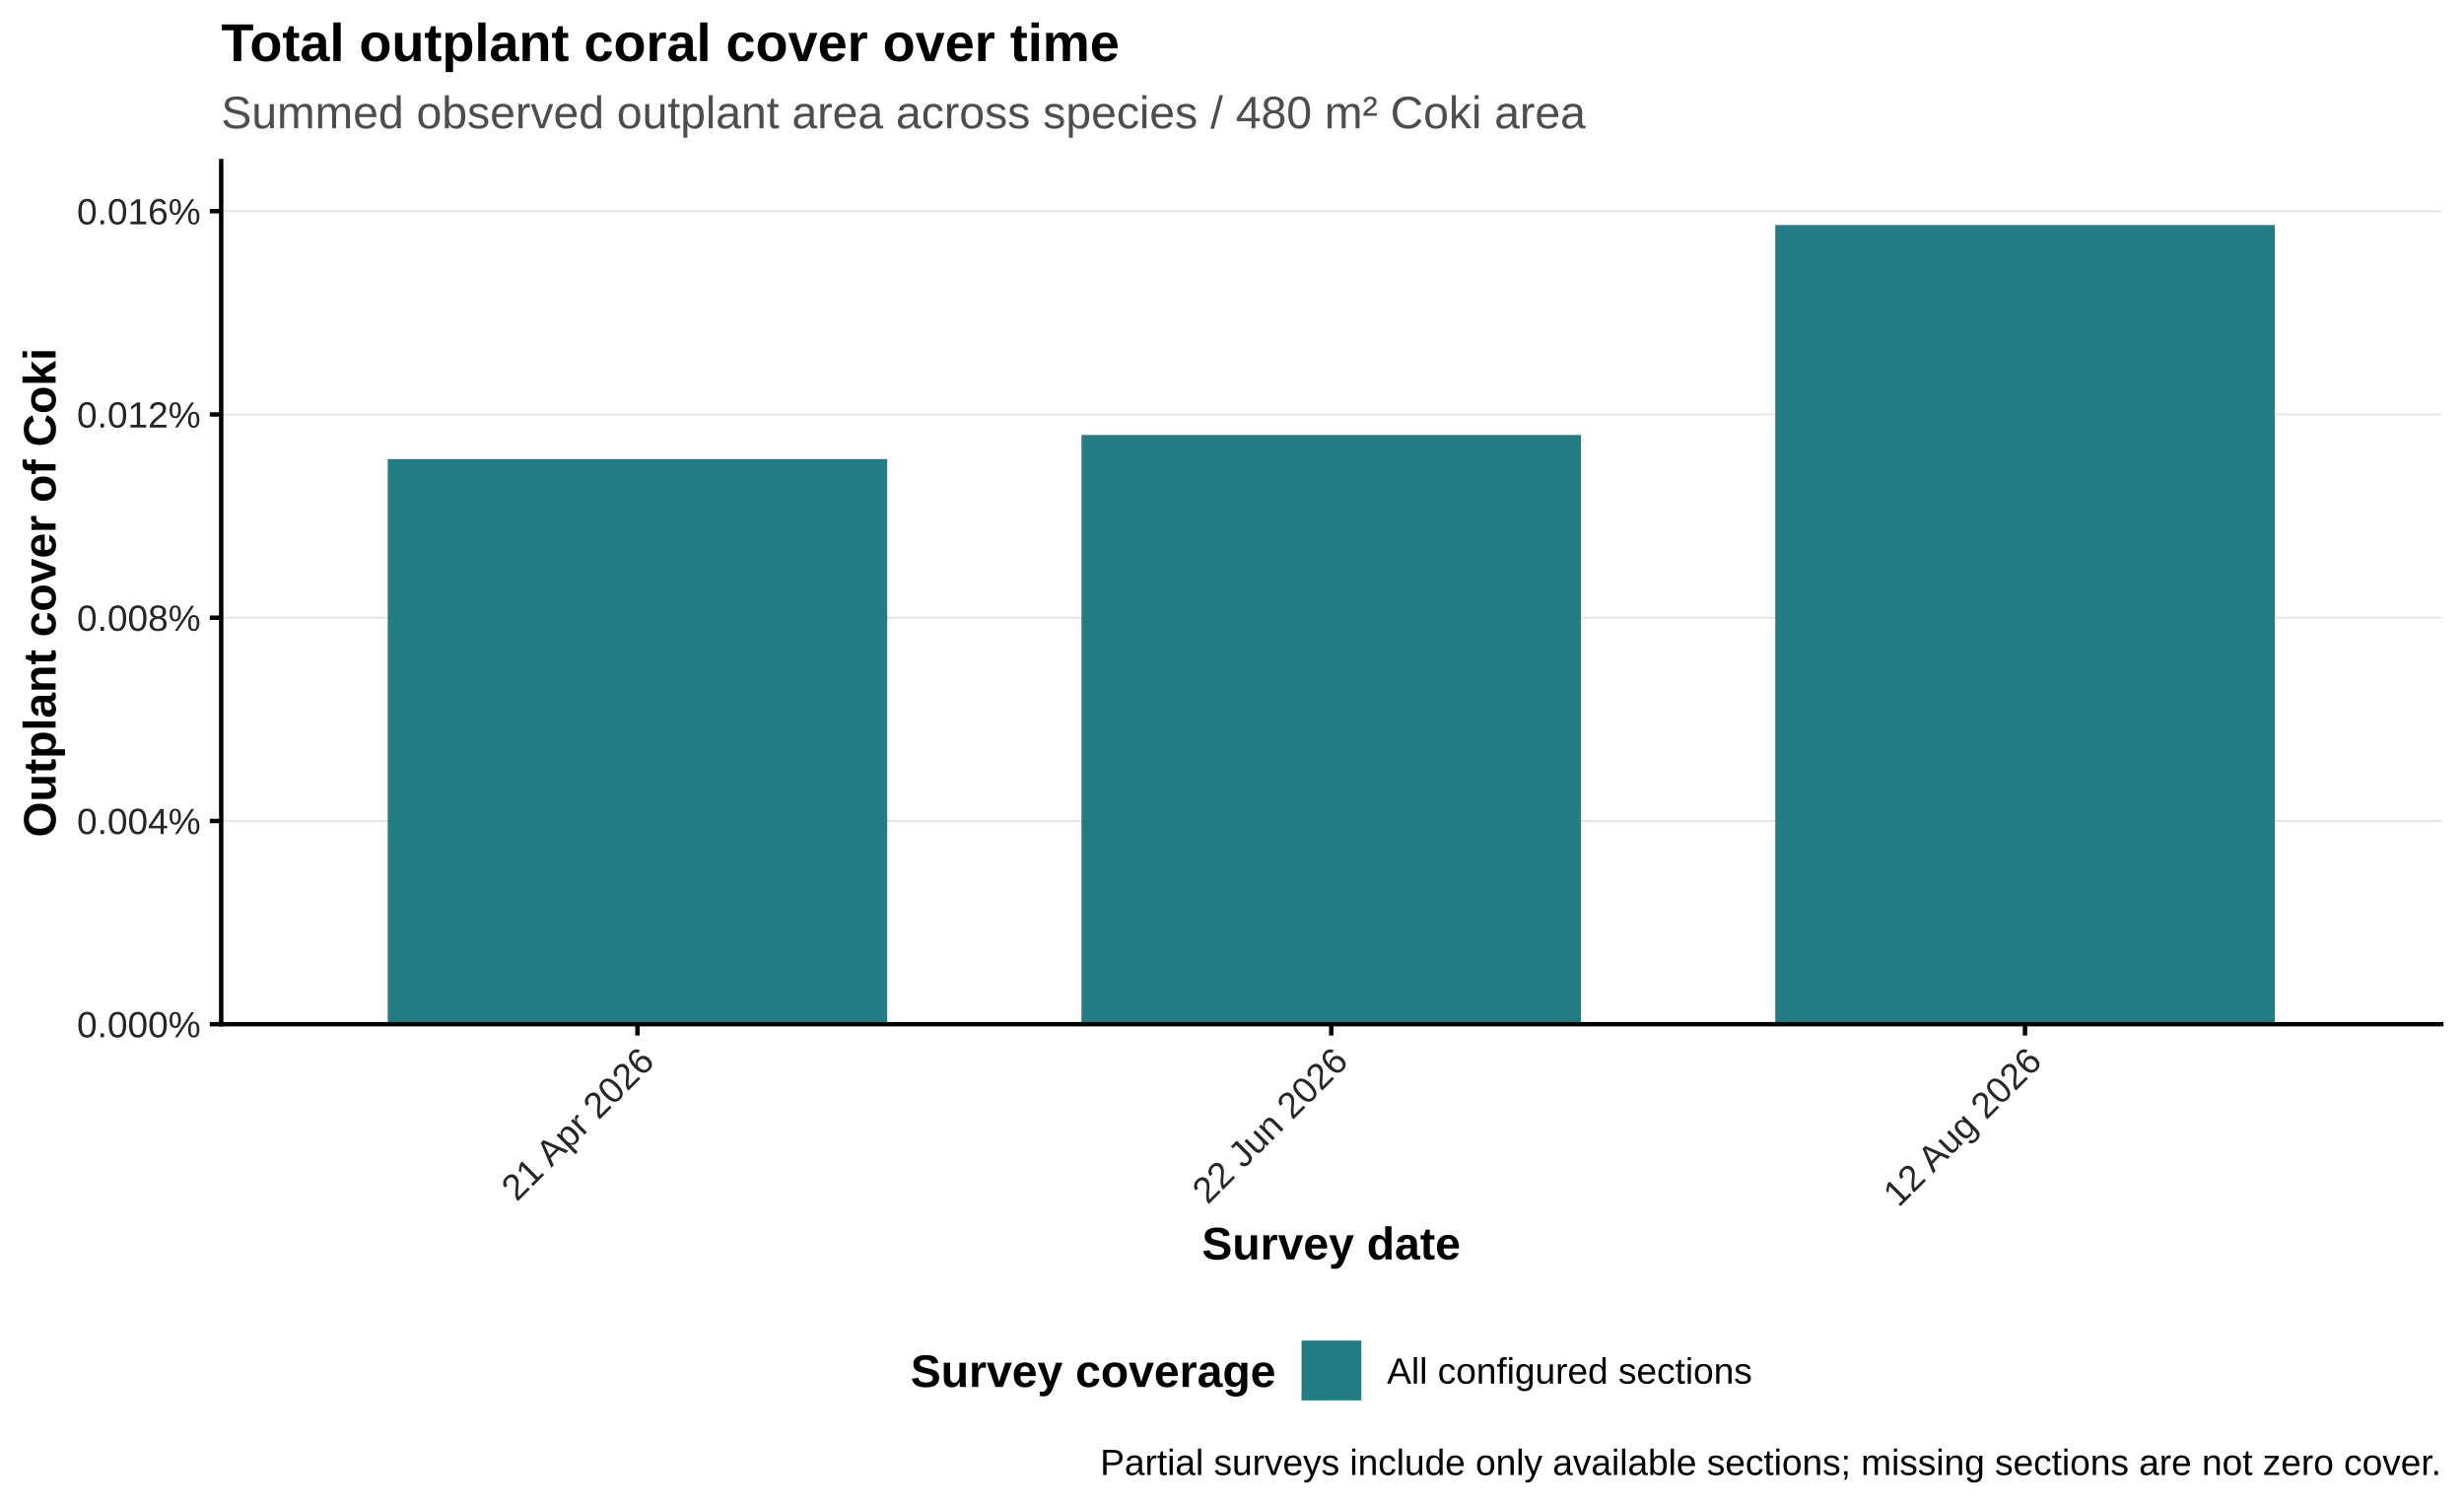
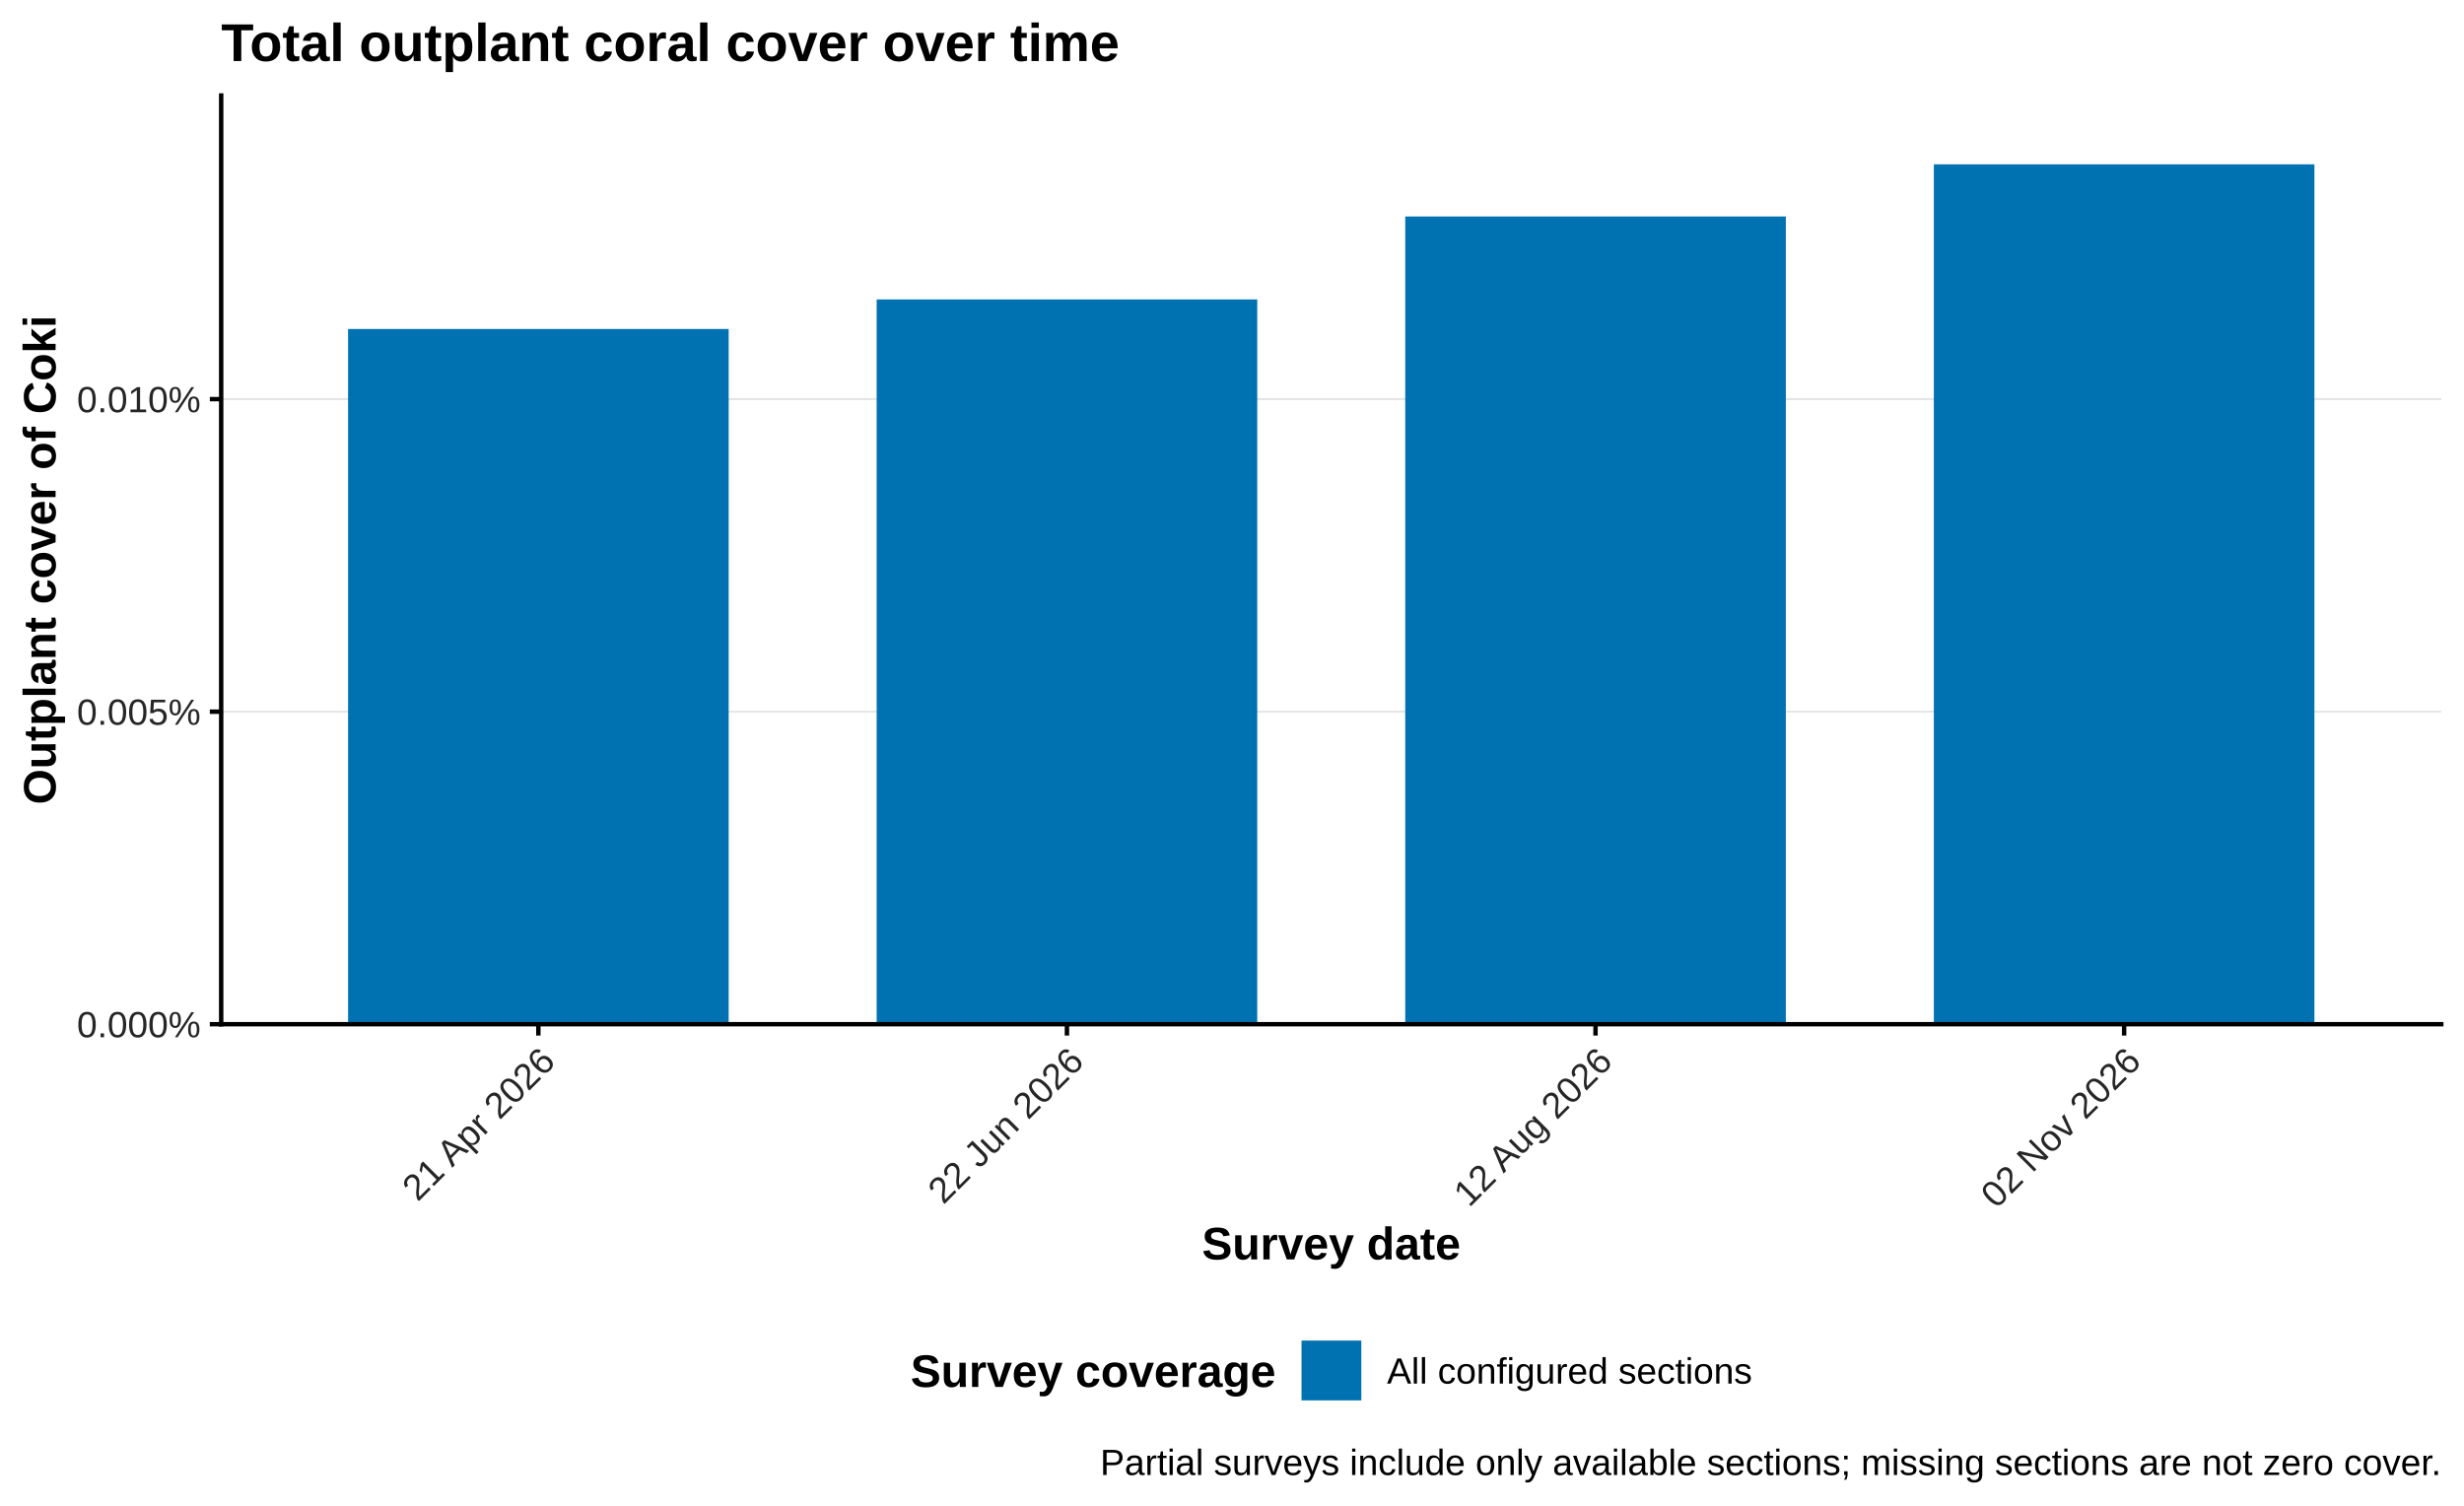
<svg xmlns="http://www.w3.org/2000/svg" class="svglite" width="648.00pt" height="396.00pt" viewBox="0 0 648.00 396.00">
  <defs>
    <style type="text/css">
    .svglite line, .svglite polyline, .svglite polygon, .svglite path, .svglite rect, .svglite circle {
      fill: none;
      stroke: #000000;
      stroke-linecap: round;
      stroke-linejoin: round;
      stroke-miterlimit: 10.00;
    }
    .svglite text {
      white-space: pre;
    }
  </style>
  </defs>
  <rect width="100%" height="100%" style="stroke: none; fill: #FFFFFF;" />
  <defs>
    <clipPath id="cpMC4wMHw2NDguMDB8MC4wMHwzOTYuMDA=">
      <rect x="0.00" y="0.00" width="648.00" height="396.00" />
    </clipPath>
  </defs>
  <g clip-path="url(#cpMC4wMHw2NDguMDB8MC4wMHwzOTYuMDA=)">
-     <rect x="-0" y="-0" width="648.00" height="396.00" style="stroke-width: 1.16; stroke: #FFFFFF; fill: #FFFFFF;" />
+     <rect x="-0" y="0" width="648.00" height="396.00" style="stroke-width: 1.16; stroke: #FFFFFF; fill: #FFFFFF;" />
  </g>
  <defs>
-     <clipPath id="cpNTguMTd8NjQyLjAyfDQyLjM2fDI2OS4zNQ==">
-       <rect x="58.17" y="42.36" width="583.85" height="226.98" />
+     <clipPath id="cpNTguMTd8NjQyLjAyfDI1LjEyfDI2OS4zNQ==">
+       <rect x="58.17" y="25.12" width="583.85" height="244.22" />
    </clipPath>
  </defs>
-   <g clip-path="url(#cpNTguMTd8NjQyLjAyfDQyLjM2fDI2OS4zNQ==)">
-     <rect x="58.17" y="42.36" width="583.85" height="226.98" style="stroke-width: 1.16; stroke: none; fill: #FFFFFF;" />
+   <g clip-path="url(#cpNTguMTd8NjQyLjAyfDI1LjEyfDI2OS4zNQ==)">
+     <rect x="58.17" y="25.12" width="583.85" height="244.22" style="stroke-width: 1.16; stroke: none; fill: #FFFFFF;" />
    <polyline points="58.17,269.35 642.02,269.35 " style="stroke-width: 0.53; stroke: #E5E5E5; stroke-linecap: butt;" />
-     <polyline points="58.17,215.90 642.02,215.90 " style="stroke-width: 0.53; stroke: #E5E5E5; stroke-linecap: butt;" />
-     <polyline points="58.17,162.45 642.02,162.45 " style="stroke-width: 0.53; stroke: #E5E5E5; stroke-linecap: butt;" />
-     <polyline points="58.17,109.00 642.02,109.00 " style="stroke-width: 0.53; stroke: #E5E5E5; stroke-linecap: butt;" />
-     <polyline points="58.17,55.55 642.02,55.55 " style="stroke-width: 0.53; stroke: #E5E5E5; stroke-linecap: butt;" />
-     <rect x="101.96" y="120.73" width="131.37" height="148.62" style="stroke-width: 1.16; stroke: none; stroke-linecap: butt; stroke-linejoin: miter; fill: #237C83;" />
-     <rect x="284.41" y="114.40" width="131.37" height="154.95" style="stroke-width: 1.16; stroke: none; stroke-linecap: butt; stroke-linejoin: miter; fill: #237C83;" />
-     <rect x="466.87" y="59.18" width="131.37" height="210.17" style="stroke-width: 1.16; stroke: none; stroke-linecap: butt; stroke-linejoin: miter; fill: #237C83;" />
+     <polyline points="58.17,187.16 642.02,187.16 " style="stroke-width: 0.53; stroke: #E5E5E5; stroke-linecap: butt;" />
+     <polyline points="58.17,104.97 642.02,104.97 " style="stroke-width: 0.53; stroke: #E5E5E5; stroke-linecap: butt;" />
+     <rect x="91.54" y="86.52" width="100.09" height="182.82" style="stroke-width: 1.16; stroke: none; stroke-linecap: butt; stroke-linejoin: miter; fill: #0072B2;" />
+     <rect x="230.55" y="78.74" width="100.09" height="190.60" style="stroke-width: 1.16; stroke: none; stroke-linecap: butt; stroke-linejoin: miter; fill: #0072B2;" />
+     <rect x="369.56" y="56.94" width="100.09" height="212.40" style="stroke-width: 1.16; stroke: none; stroke-linecap: butt; stroke-linejoin: miter; fill: #0072B2;" />
+     <rect x="508.57" y="43.21" width="100.09" height="226.13" style="stroke-width: 1.16; stroke: none; stroke-linecap: butt; stroke-linejoin: miter; fill: #0072B2;" />
  </g>
  <g clip-path="url(#cpMC4wMHw2NDguMDB8MC4wMHwzOTYuMDA=)">
-     <polyline points="58.17,269.35 58.17,42.36 " style="stroke-width: 1.16; stroke-linecap: square;" />
+     <polyline points="58.17,269.35 58.17,25.12 " style="stroke-width: 1.16; stroke-linecap: square;" />
    <text x="52.79" y="272.79" text-anchor="end" style="font-size: 9.60px;fill: #262626; font-family: &quot;Arial&quot;;" textLength="32.54px" lengthAdjust="spacingAndGlyphs">0.000%</text>
-     <text x="52.79" y="219.34" text-anchor="end" style="font-size: 9.60px;fill: #262626; font-family: &quot;Arial&quot;;" textLength="32.54px" lengthAdjust="spacingAndGlyphs">0.004%</text>
-     <text x="52.79" y="165.89" text-anchor="end" style="font-size: 9.60px;fill: #262626; font-family: &quot;Arial&quot;;" textLength="32.54px" lengthAdjust="spacingAndGlyphs">0.008%</text>
-     <text x="52.79" y="112.44" text-anchor="end" style="font-size: 9.60px;fill: #262626; font-family: &quot;Arial&quot;;" textLength="32.54px" lengthAdjust="spacingAndGlyphs">0.012%</text>
-     <text x="52.79" y="58.99" text-anchor="end" style="font-size: 9.60px;fill: #262626; font-family: &quot;Arial&quot;;" textLength="32.54px" lengthAdjust="spacingAndGlyphs">0.016%</text>
+     <text x="52.79" y="190.60" text-anchor="end" style="font-size: 9.60px;fill: #262626; font-family: &quot;Arial&quot;;" textLength="32.54px" lengthAdjust="spacingAndGlyphs">0.005%</text>
+     <text x="52.79" y="108.41" text-anchor="end" style="font-size: 9.60px;fill: #262626; font-family: &quot;Arial&quot;;" textLength="32.54px" lengthAdjust="spacingAndGlyphs">0.010%</text>
    <polyline points="55.18,269.35 58.17,269.35 " style="stroke-width: 1.16; stroke-linecap: butt;" />
-     <polyline points="55.18,215.90 58.17,215.90 " style="stroke-width: 1.16; stroke-linecap: butt;" />
-     <polyline points="55.18,162.45 58.17,162.45 " style="stroke-width: 1.16; stroke-linecap: butt;" />
-     <polyline points="55.18,109.00 58.17,109.00 " style="stroke-width: 1.16; stroke-linecap: butt;" />
-     <polyline points="55.18,55.55 58.17,55.55 " style="stroke-width: 1.16; stroke-linecap: butt;" />
+     <polyline points="55.18,187.16 58.17,187.16 " style="stroke-width: 1.16; stroke-linecap: butt;" />
+     <polyline points="55.18,104.97 58.17,104.97 " style="stroke-width: 1.16; stroke-linecap: butt;" />
    <polyline points="58.17,269.35 642.02,269.35 " style="stroke-width: 1.16; stroke-linecap: square;" />
-     <polyline points="167.64,272.33 167.64,269.35 " style="stroke-width: 1.16; stroke-linecap: butt;" />
-     <polyline points="350.10,272.33 350.10,269.35 " style="stroke-width: 1.16; stroke-linecap: butt;" />
-     <polyline points="532.55,272.33 532.55,269.35 " style="stroke-width: 1.16; stroke-linecap: butt;" />
-     <text transform="translate(172.51,279.59) rotate(-45)" text-anchor="end" style="font-size: 9.60px;fill: #262626; font-family: &quot;Arial&quot;;" textLength="52.27px" lengthAdjust="spacingAndGlyphs">21 Apr 2026</text>
-     <text transform="translate(354.96,279.59) rotate(-45)" text-anchor="end" style="font-size: 9.60px;fill: #262626; font-family: &quot;Arial&quot;;" textLength="52.80px" lengthAdjust="spacingAndGlyphs">22 Jun 2026</text>
-     <text transform="translate(537.42,279.59) rotate(-45)" text-anchor="end" style="font-size: 9.60px;fill: #262626; font-family: &quot;Arial&quot;;" textLength="54.41px" lengthAdjust="spacingAndGlyphs">12 Aug 2026</text>
+     <polyline points="141.58,272.33 141.58,269.35 " style="stroke-width: 1.16; stroke-linecap: butt;" />
+     <polyline points="280.59,272.33 280.59,269.35 " style="stroke-width: 1.16; stroke-linecap: butt;" />
+     <polyline points="419.60,272.33 419.60,269.35 " style="stroke-width: 1.16; stroke-linecap: butt;" />
+     <polyline points="558.62,272.33 558.62,269.35 " style="stroke-width: 1.16; stroke-linecap: butt;" />
+     <text transform="translate(146.45,279.59) rotate(-45)" text-anchor="end" style="font-size: 9.60px;fill: #262626; font-family: &quot;Arial&quot;;" textLength="52.27px" lengthAdjust="spacingAndGlyphs">21 Apr 2026</text>
+     <text transform="translate(285.46,279.59) rotate(-45)" text-anchor="end" style="font-size: 9.60px;fill: #262626; font-family: &quot;Arial&quot;;" textLength="52.80px" lengthAdjust="spacingAndGlyphs">22 Jun 2026</text>
+     <text transform="translate(424.47,279.59) rotate(-45)" text-anchor="end" style="font-size: 9.60px;fill: #262626; font-family: &quot;Arial&quot;;" textLength="54.41px" lengthAdjust="spacingAndGlyphs">12 Aug 2026</text>
+     <text transform="translate(563.48,279.59) rotate(-45)" text-anchor="end" style="font-size: 9.60px;fill: #262626; font-family: &quot;Arial&quot;;" textLength="54.40px" lengthAdjust="spacingAndGlyphs">02 Nov 2026</text>
    <text x="350.10" y="331.20" text-anchor="middle" style="font-size: 12.00px; font-weight: bold; font-family: &quot;Arial&quot;;" textLength="68.04px" lengthAdjust="spacingAndGlyphs">Survey date</text>
-     <text transform="translate(14.62,155.85) rotate(-90)" text-anchor="middle" style="font-size: 12.00px; font-weight: bold; font-family: &quot;Arial&quot;;" textLength="128.69px" lengthAdjust="spacingAndGlyphs">Outplant cover of Coki</text>
+     <text transform="translate(14.62,147.24) rotate(-90)" text-anchor="middle" style="font-size: 12.00px; font-weight: bold; font-family: &quot;Arial&quot;;" textLength="128.69px" lengthAdjust="spacingAndGlyphs">Outplant cover of Coki</text>
    <rect x="233.48" y="345.80" width="233.24" height="29.24" style="stroke-width: 1.16; stroke: none; fill: #FFFFFF;" />
    <text x="239.46" y="364.74" style="font-size: 12.00px; font-weight: bold; font-family: &quot;Arial&quot;;" textLength="96.07px" lengthAdjust="spacingAndGlyphs">Survey coverage</text>
    <rect x="341.50" y="351.78" width="17.28" height="17.28" style="stroke-width: 1.16; stroke: none; fill: #FFFFFF;" />
-     <rect x="342.28" y="352.55" width="15.73" height="15.73" style="stroke-width: 1.16; stroke: none; stroke-linecap: butt; stroke-linejoin: miter; fill: #237C83;" />
+     <rect x="342.28" y="352.55" width="15.73" height="15.73" style="stroke-width: 1.16; stroke: none; stroke-linecap: butt; stroke-linejoin: miter; fill: #0072B2;" />
    <text x="364.76" y="363.86" style="font-size: 9.60px; font-family: &quot;Arial&quot;;" textLength="95.98px" lengthAdjust="spacingAndGlyphs">All configured sections</text>
-     <text x="58.17" y="33.74" style="font-size: 12.00px;fill: #4D4D4D; font-family: &quot;Arial&quot;;" textLength="358.83px" lengthAdjust="spacingAndGlyphs">Summed observed outplant area across species / 480 m² Coki area</text>
    <text x="58.17" y="16.05" style="font-size: 14.00px; font-weight: bold; font-family: &quot;Arial&quot;;" textLength="237.18px" lengthAdjust="spacingAndGlyphs">Total outplant coral cover over time</text>
    <text x="642.02" y="387.90" text-anchor="end" style="font-size: 9.60px; font-family: &quot;Arial&quot;;" textLength="352.94px" lengthAdjust="spacingAndGlyphs">Partial surveys include only available sections; missing sections are not zero cover.</text>
  </g>
</svg>
